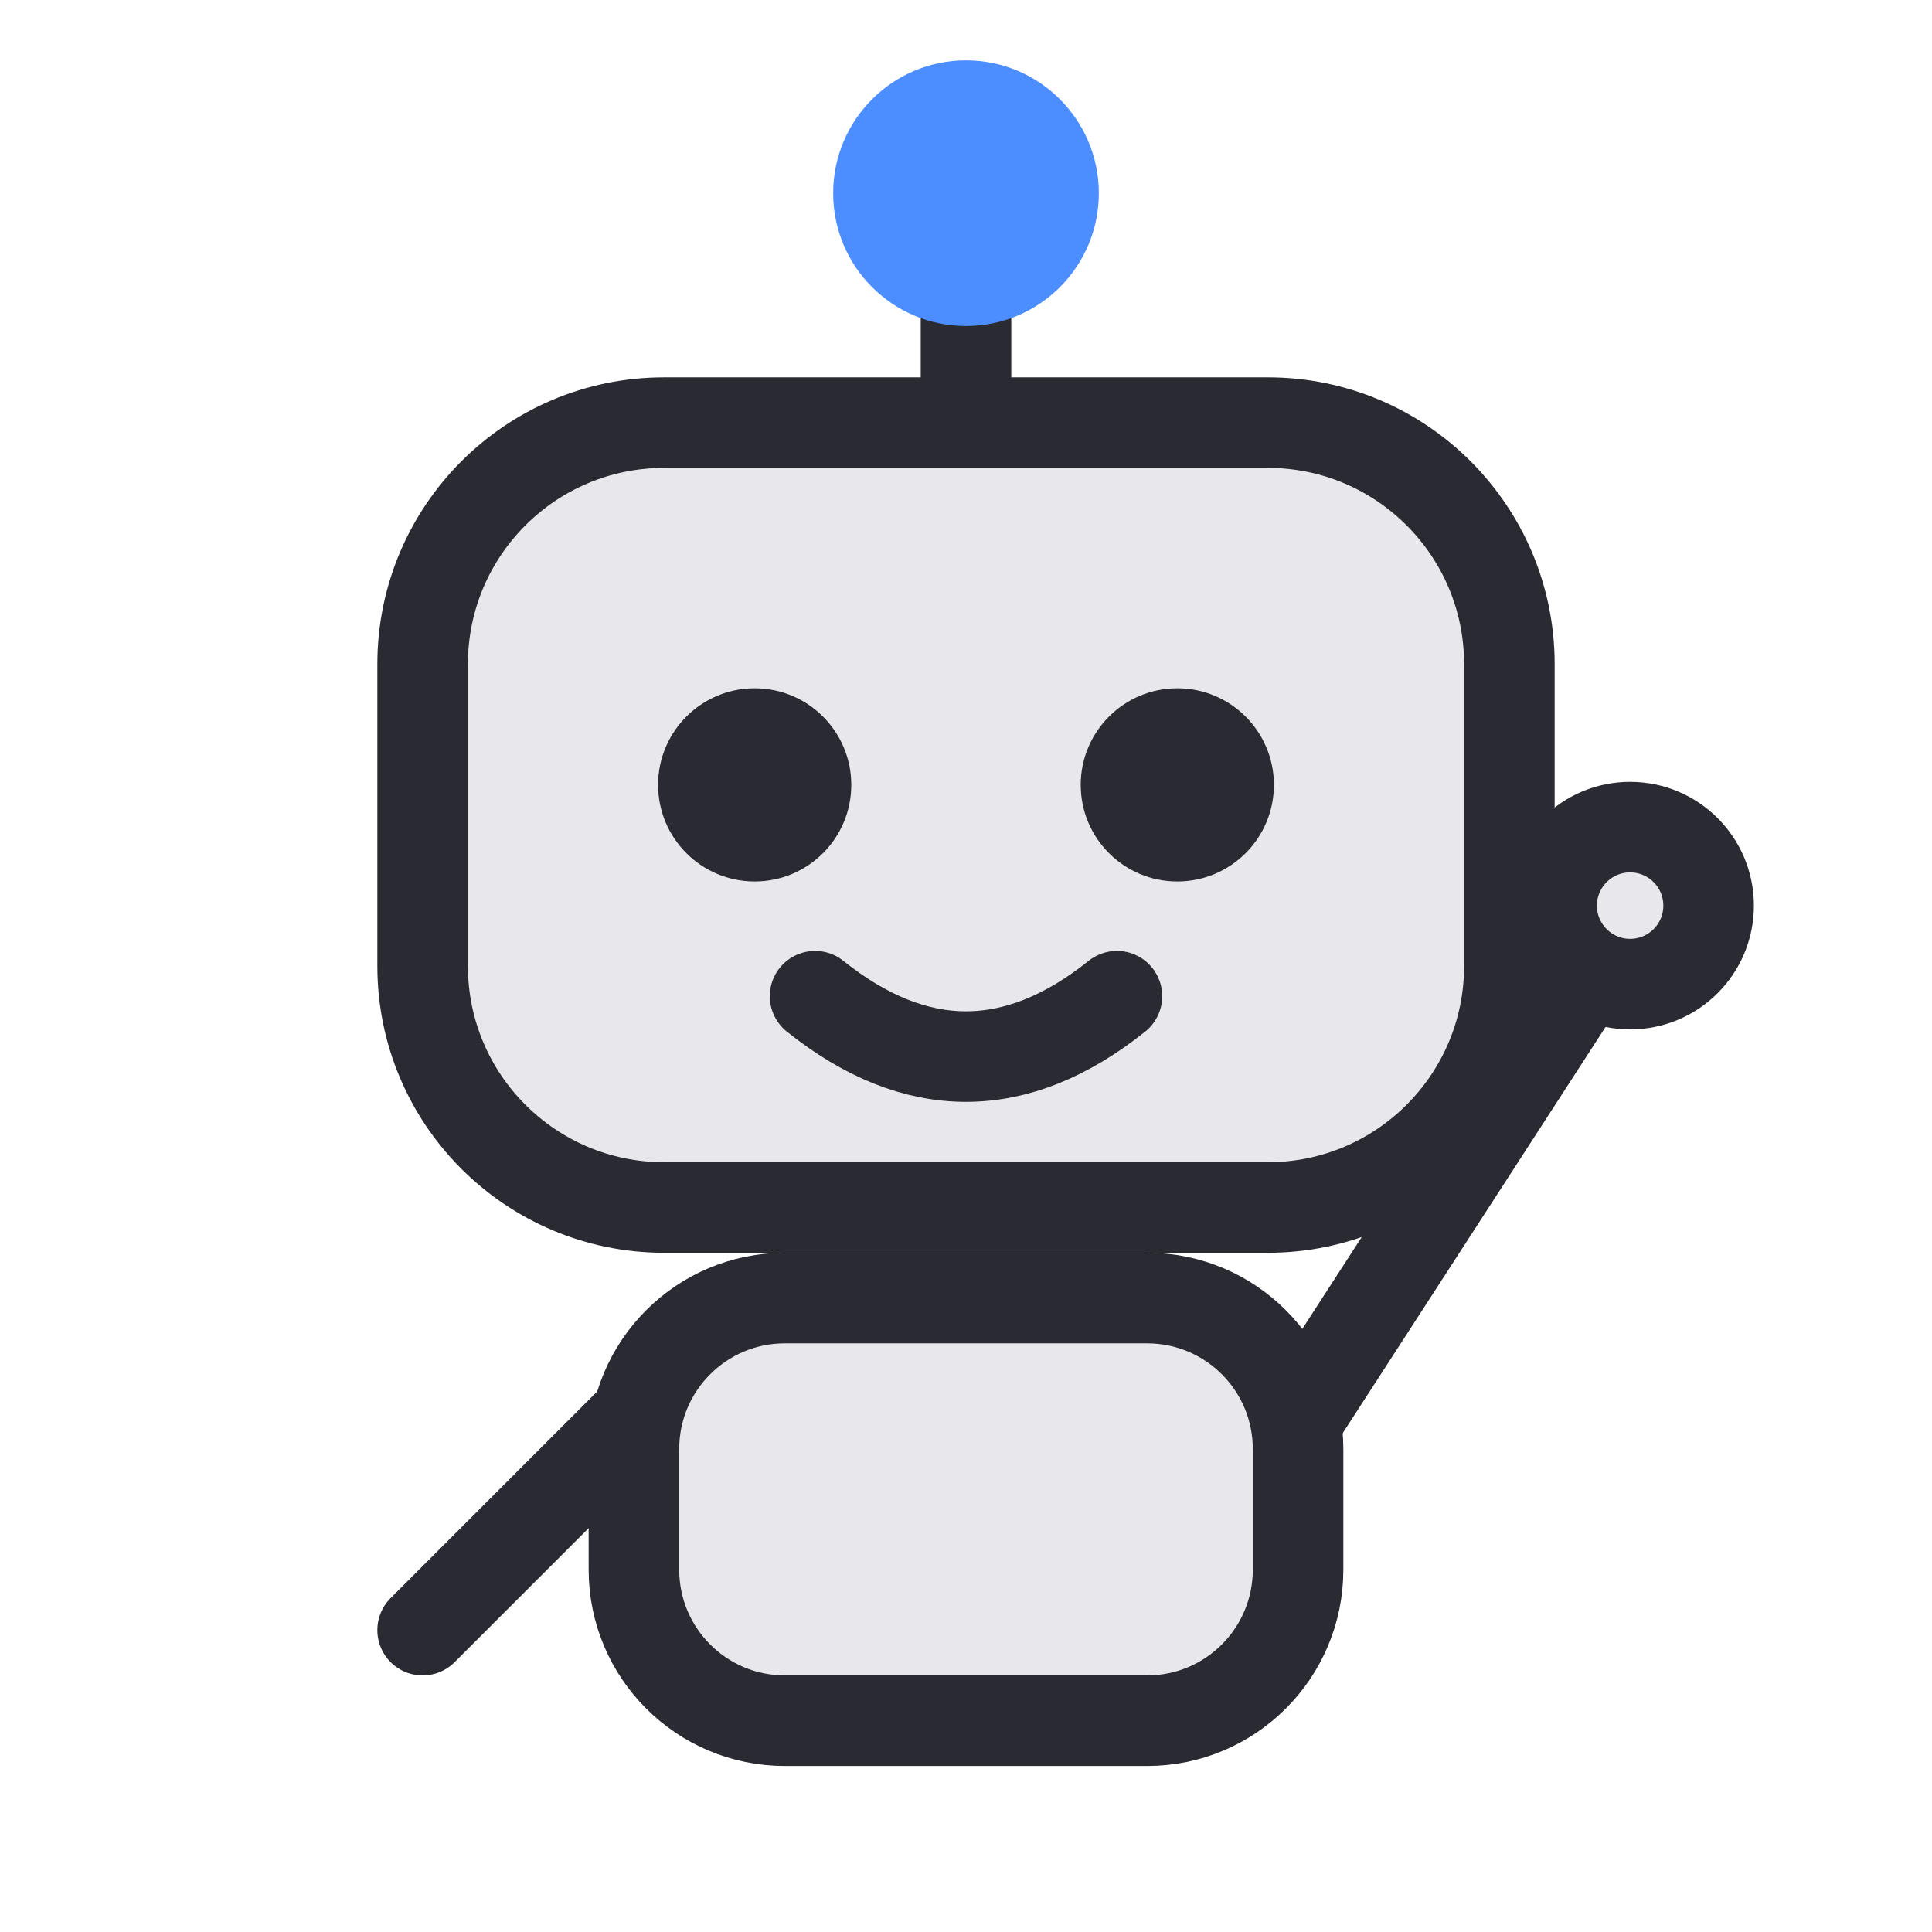
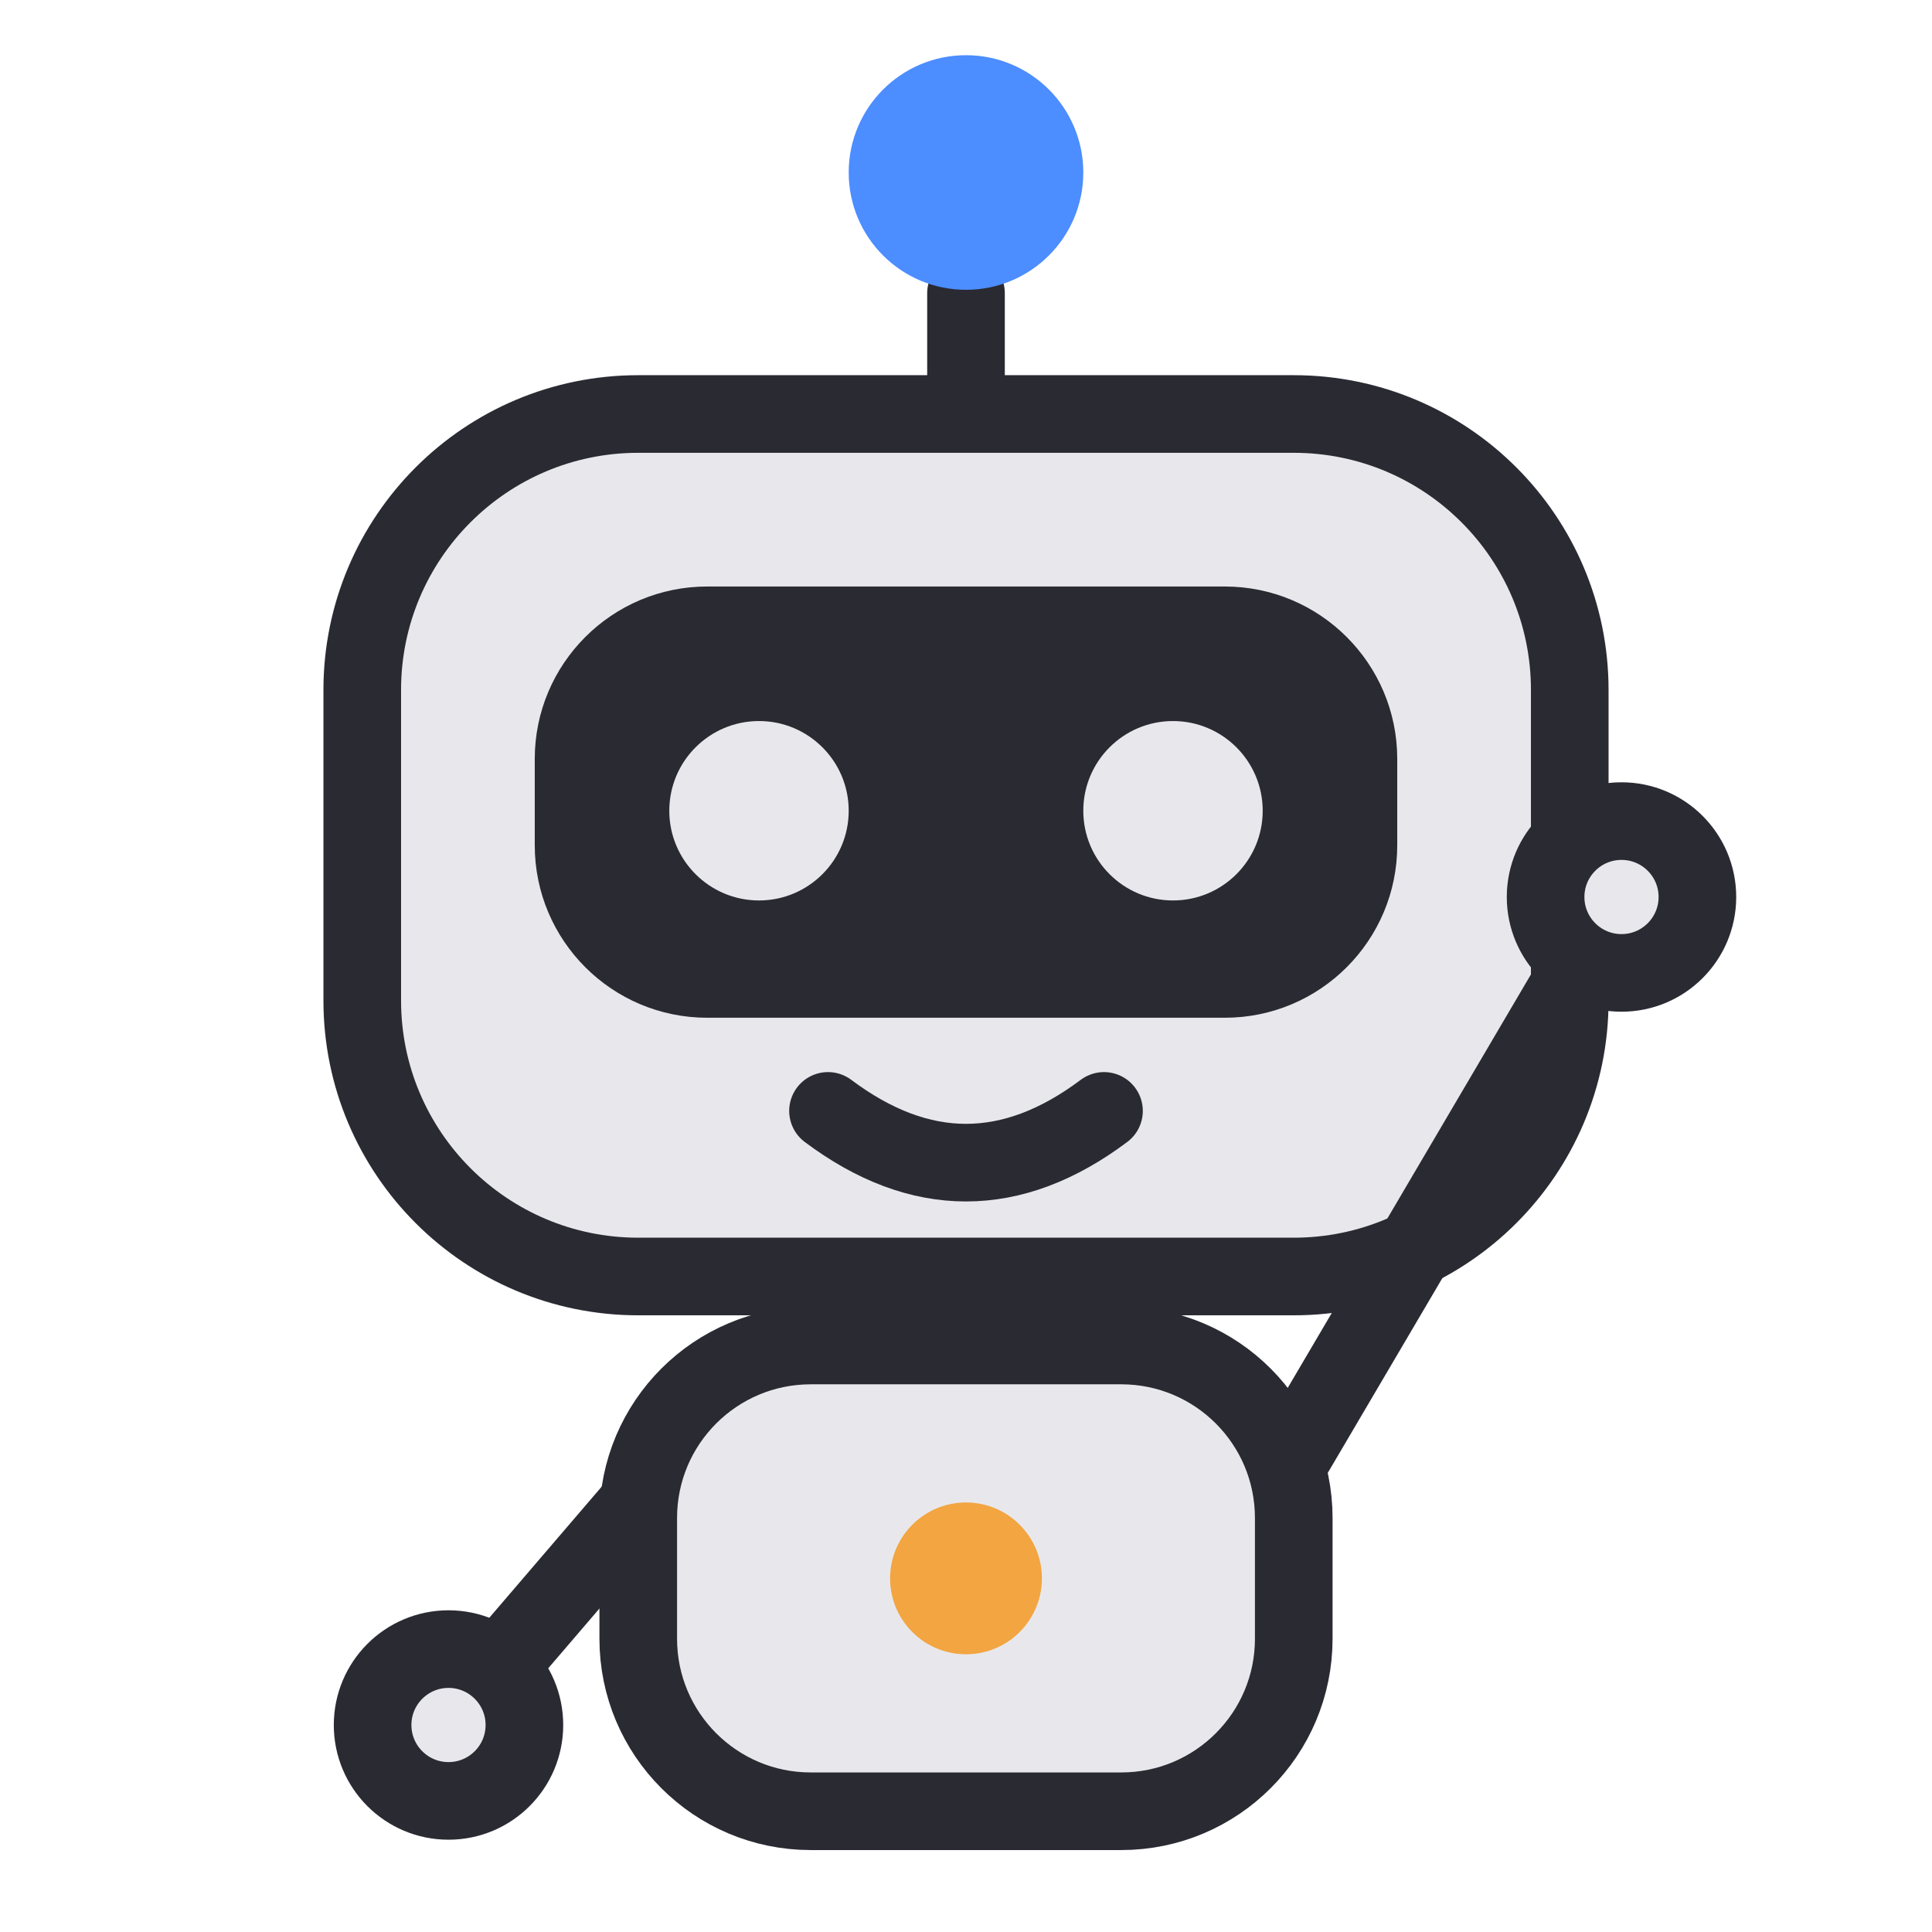
- <svg xmlns="http://www.w3.org/2000/svg" width="32" height="32" viewBox="0 0 32 32">
-   <g stroke="#2a2a33" stroke-width="1.5" stroke-linecap="round" stroke-linejoin="round">
-     <line x1="16" y1="5" x2="16" y2="7" />
-     <circle cx="16" cy="3.2" r="2.2" fill="#4c8dff" stroke="none" />
-     <rect x="7" y="7" width="18" height="13" rx="4" fill="#e8e8ec" />
-     <circle cx="12.5" cy="13" r="1.6" fill="#2a2a33" stroke="none" />
-     <circle cx="19.5" cy="13" r="1.6" fill="#2a2a33" stroke="none" />
-     <path d="M13.5 16.5q2.5 2 5 0" fill="none" />
-     <line x1="10.5" y1="23.5" x2="7" y2="27" />
-     <line x1="21.5" y1="23.5" x2="27" y2="15" />
-     <circle cx="27" cy="15" r="1.3" fill="#e8e8ec" />
-     <rect x="10.5" y="21.5" width="11" height="7" rx="2.5" fill="#e8e8ec" />
+ <svg xmlns="http://www.w3.org/2000/svg" width="56" height="56" viewBox="0 0 56 56">
+   <g stroke="#2a2a33" stroke-width="2.25" stroke-linecap="round" stroke-linejoin="round">
+     <line x1="28" y1="8.5" x2="28" y2="12" />
+     <circle cx="28" cy="5" r="3.4" fill="#4c8dff" stroke="none" />
+     <rect x="10.5" y="12" width="35" height="25" rx="8" fill="#e8e8ec" />
+     <rect x="15.5" y="17" width="25" height="12.5" rx="5" fill="#2a2a33" stroke="none" />
+     <circle cx="22" cy="23.5" r="2.6" fill="#e8e8ec" stroke="none" />
+     <circle cx="34" cy="23.5" r="2.6" fill="#e8e8ec" stroke="none" />
+     <path d="M24 32.2q4 3 8 0" fill="none" />
+     <line x1="19" y1="43" x2="13" y2="50" />
+     <circle cx="13" cy="50" r="2.2" fill="#e8e8ec" />
+     <line x1="37" y1="43" x2="47" y2="26" />
+     <circle cx="47" cy="26" r="2.2" fill="#e8e8ec" />
+     <rect x="18.5" y="39" width="19" height="13.5" rx="5" fill="#e8e8ec" />
+     <circle cx="28" cy="45.75" r="2.2" fill="#f2a541" stroke="none" />
  </g>
</svg>
